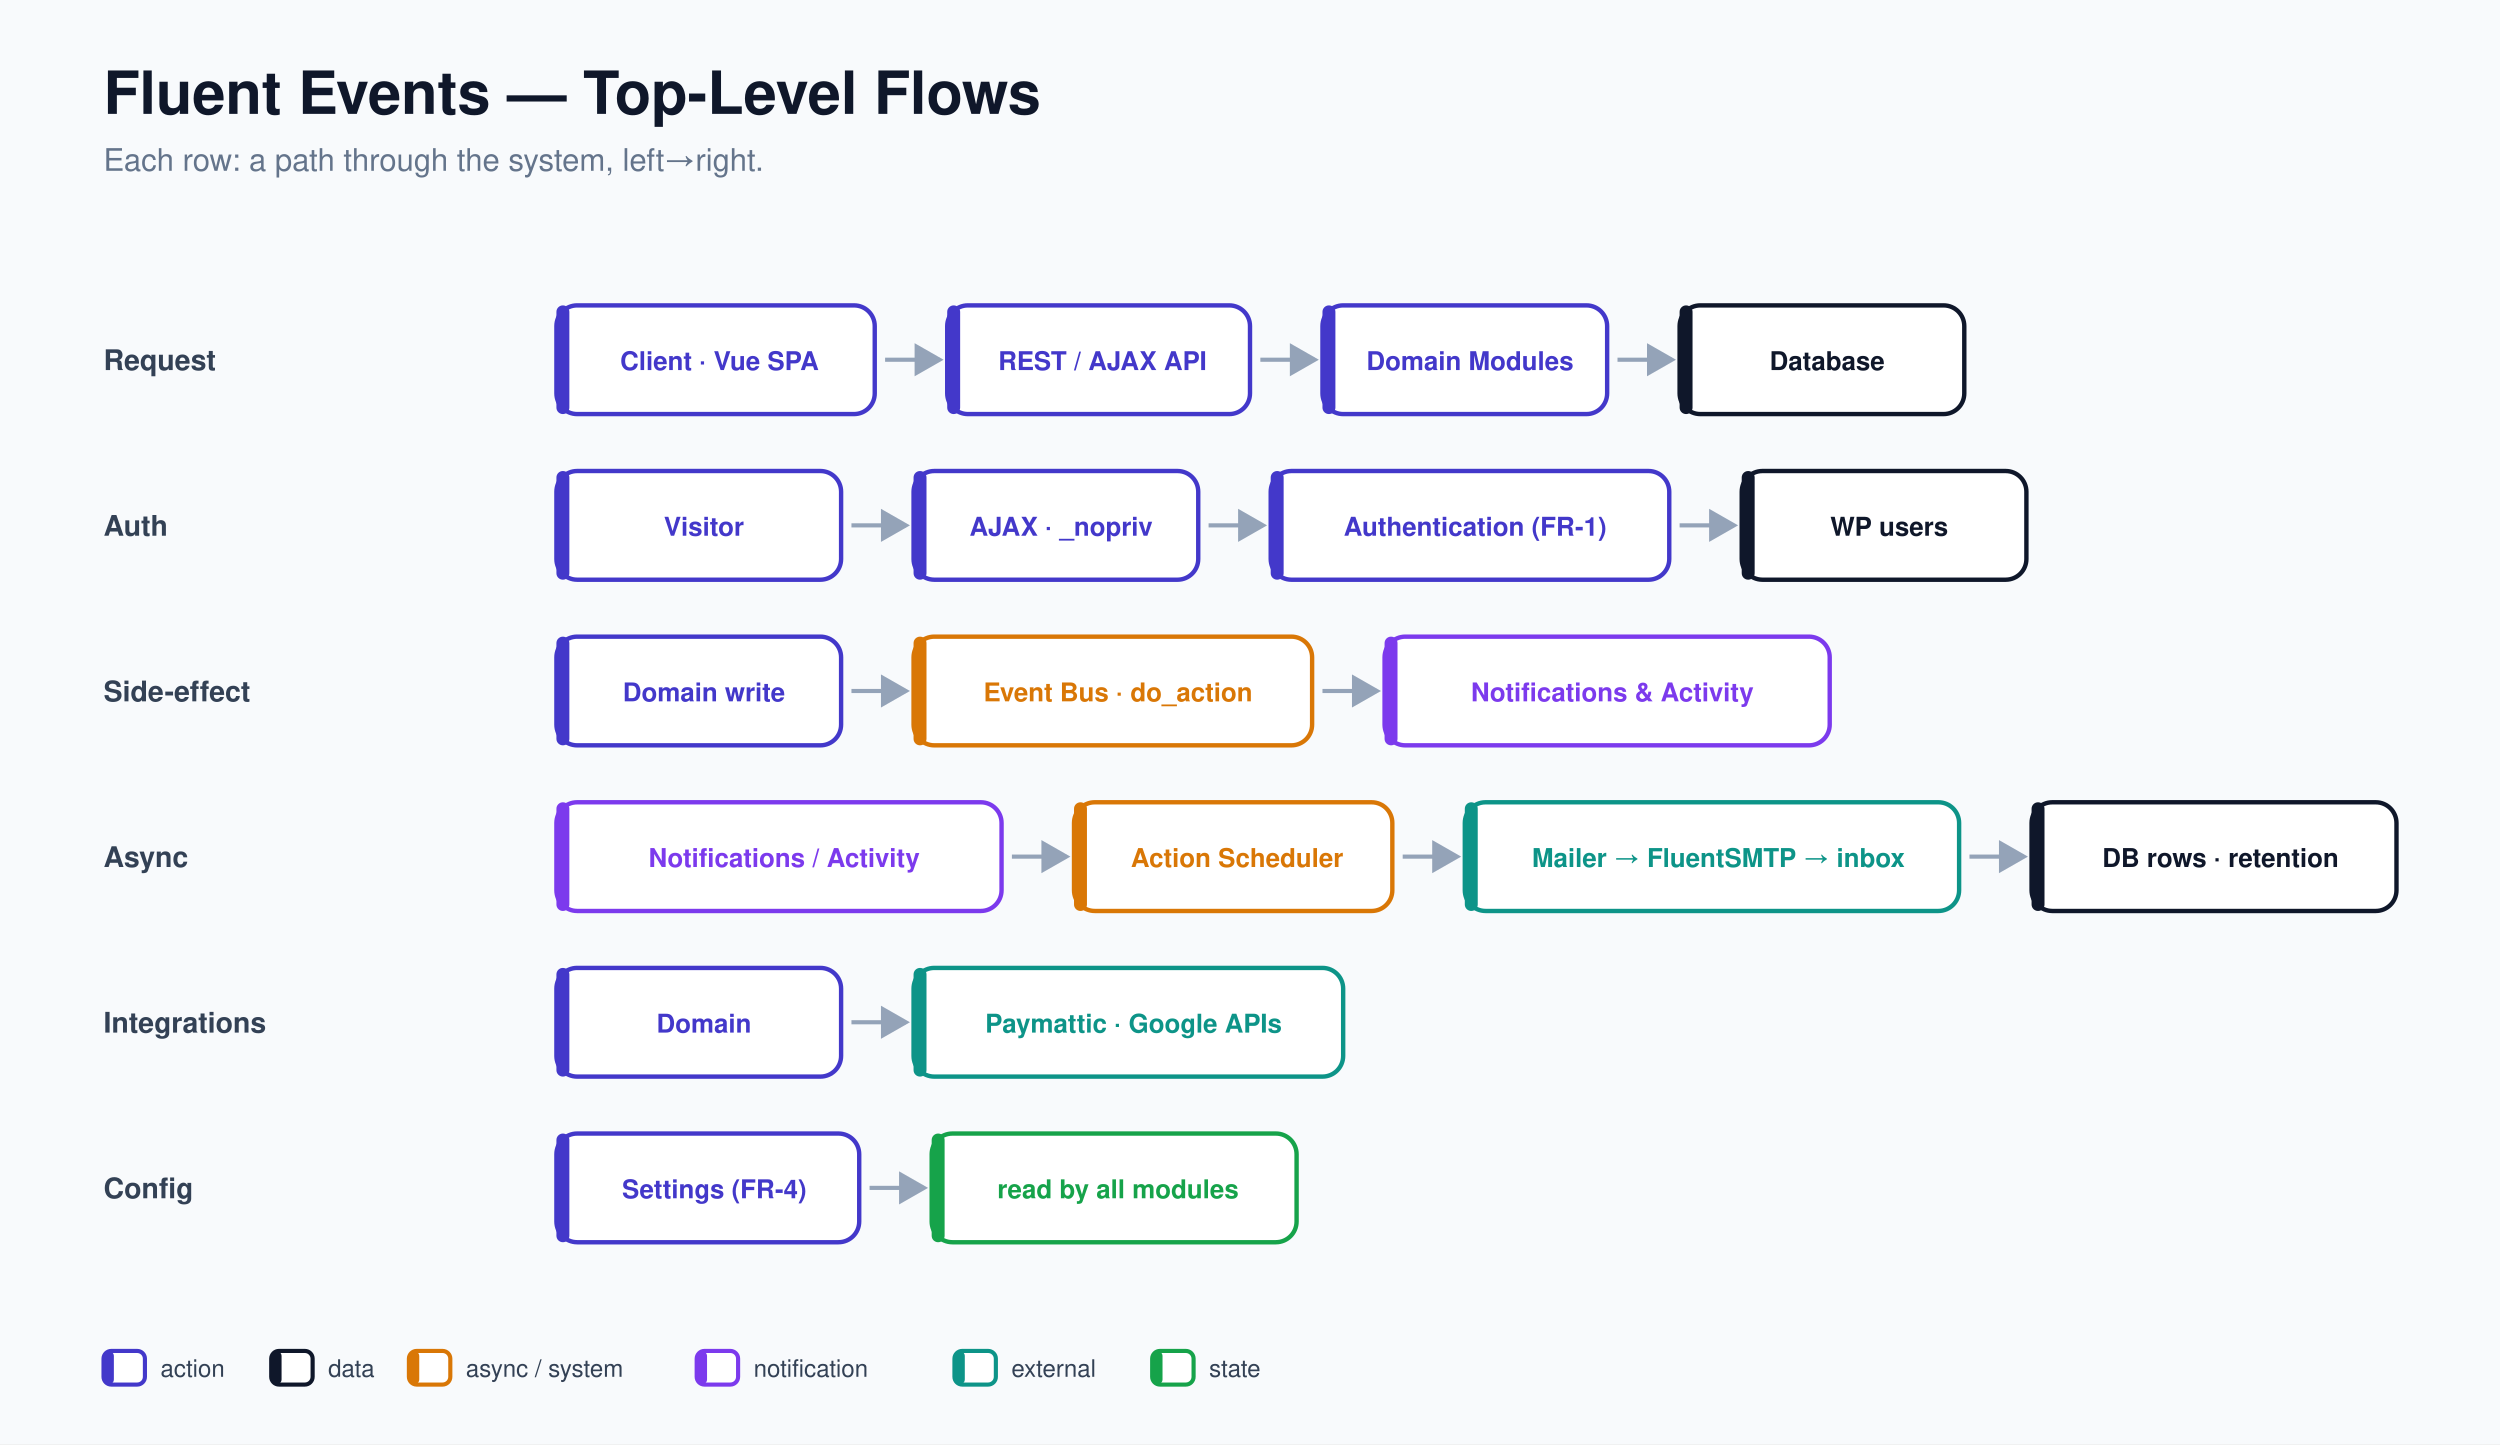
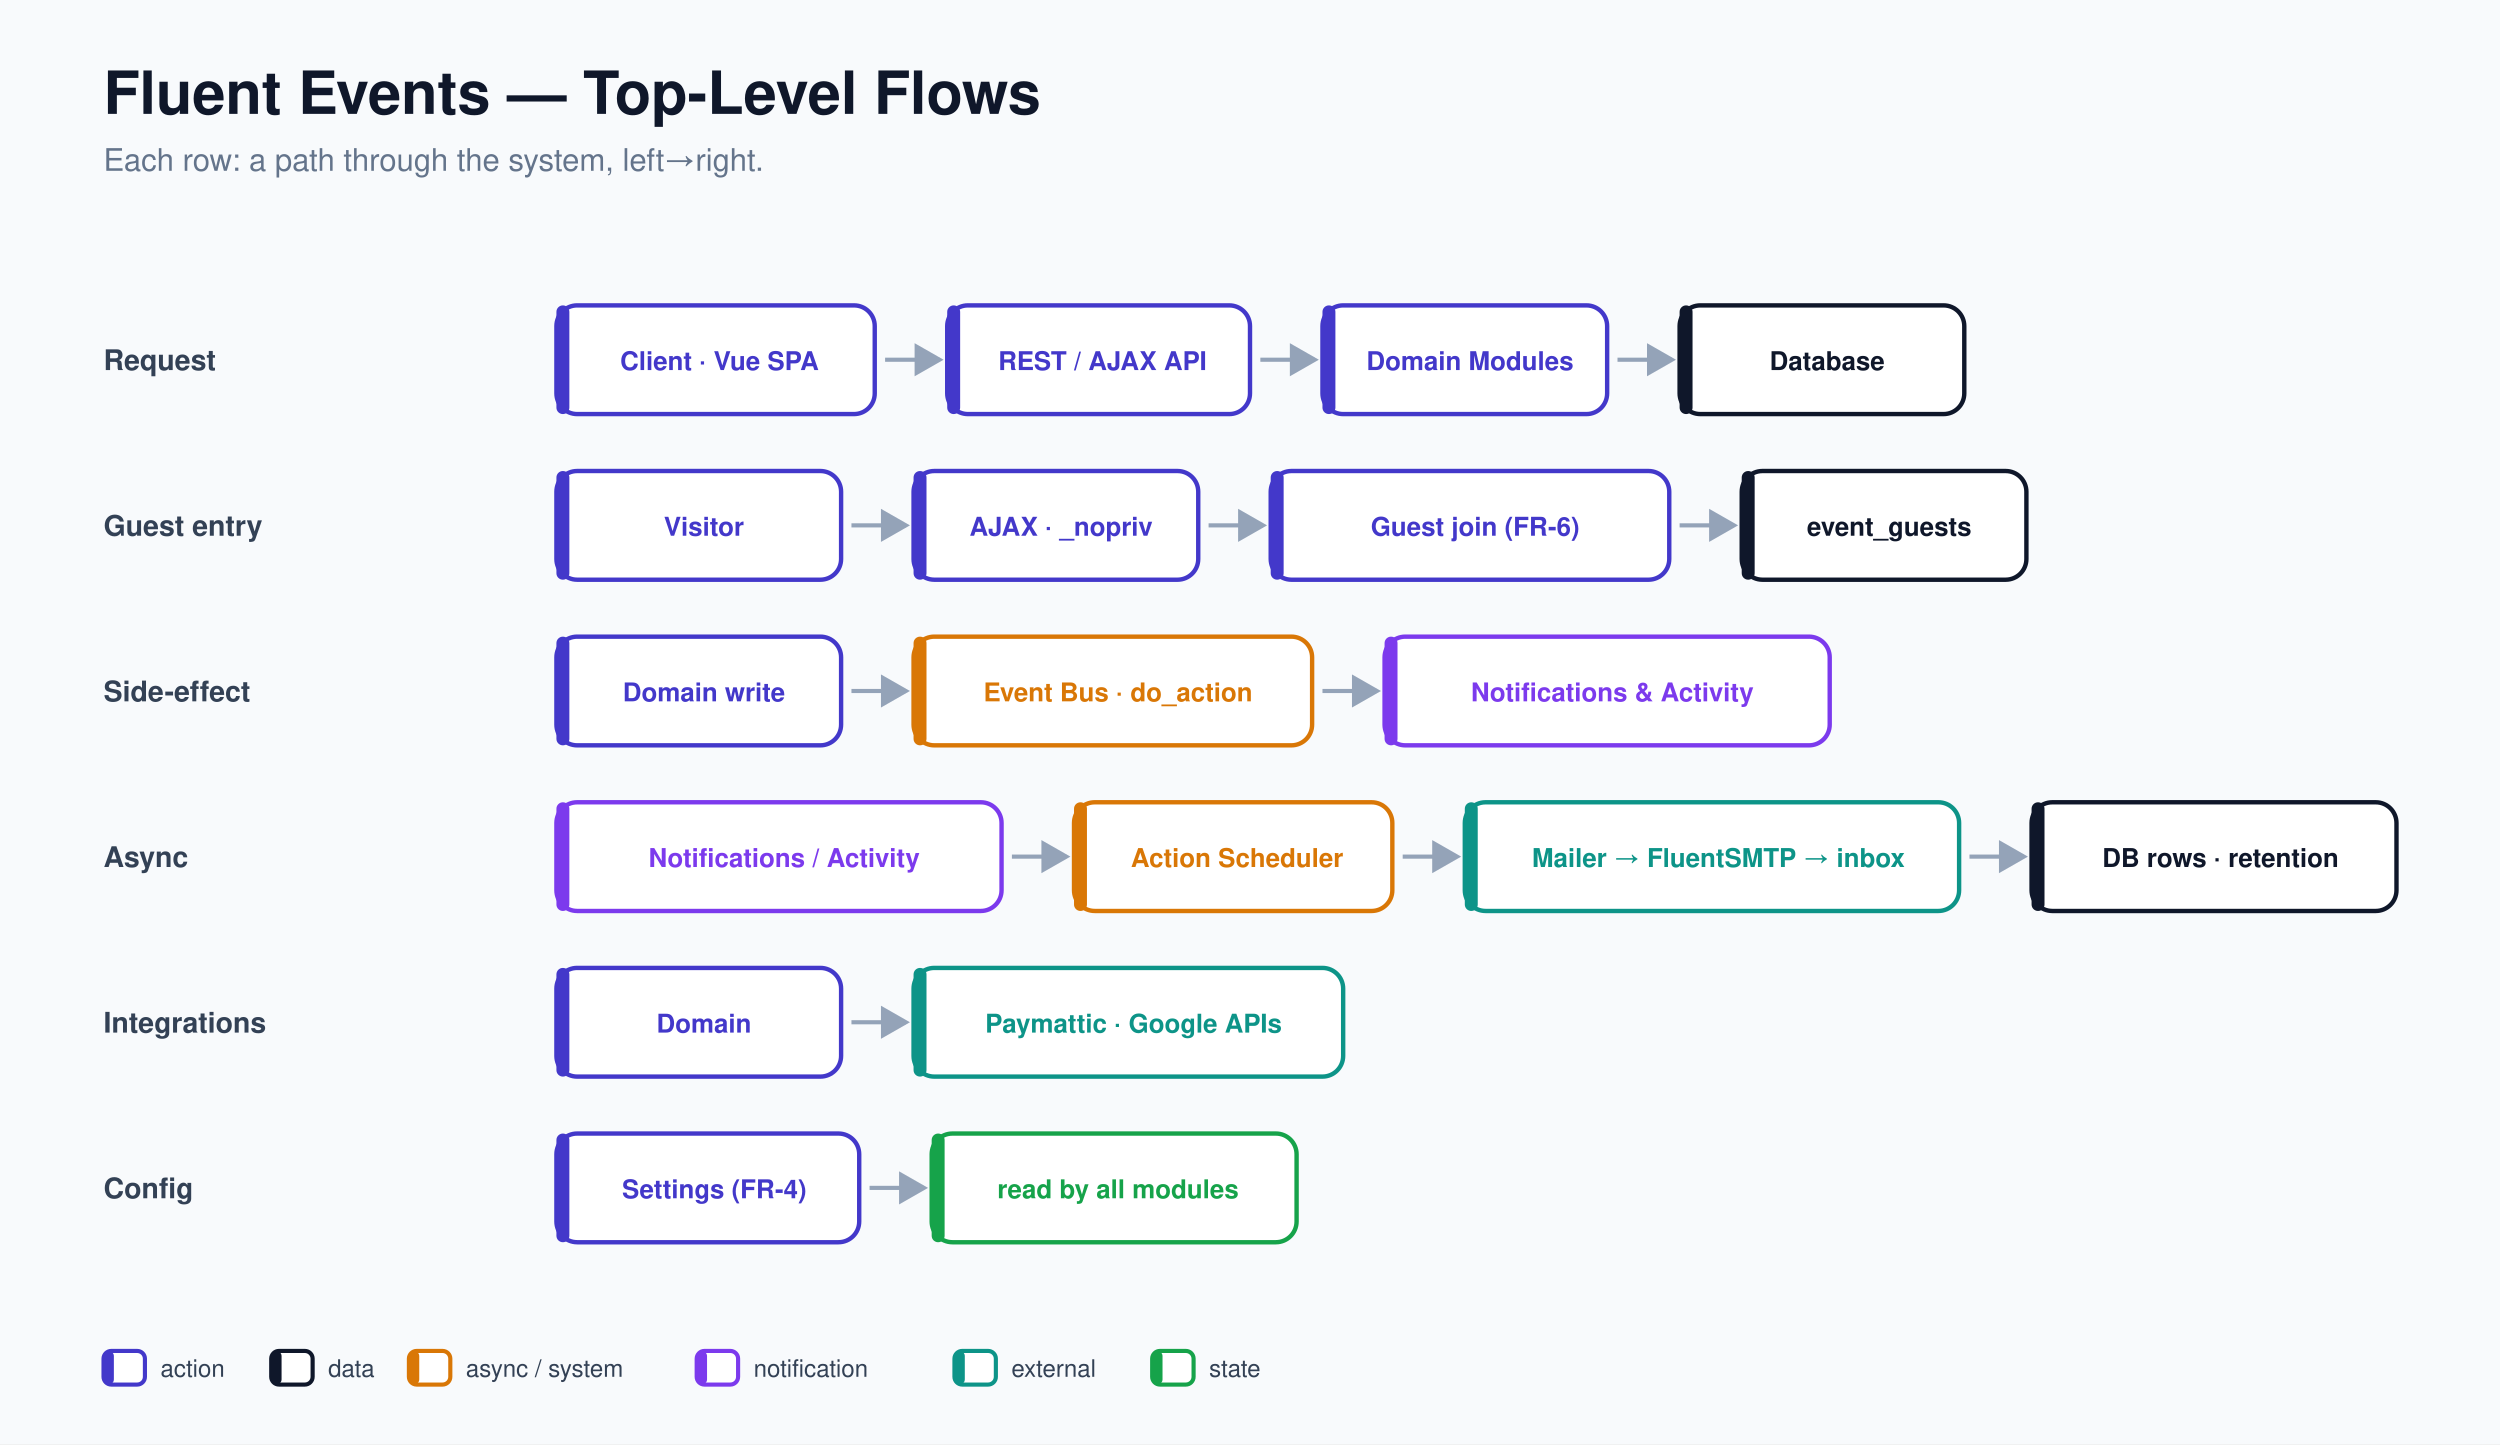
<svg xmlns="http://www.w3.org/2000/svg" width="966" height="558" viewBox="0 0 966 558" font-family="ui-sans-serif,Segoe UI,Helvetica,Arial,sans-serif">
  <defs>
    <marker id="arr" markerWidth="10" markerHeight="10" refX="7" refY="5" orient="auto">
      <path d="M1,1 L8,5 L1,9 z" fill="#94a3b8" />
    </marker>
  </defs>
  <rect x="0" y="0" width="966" height="558" fill="#f8fafc" />
  <text x="40" y="44" font-size="23" font-weight="700" fill="#0f172a">Fluent Events — Top-Level Flows</text>
  <text x="40" y="66" font-size="12" fill="#64748b">Each row: a path through the system, left→right.</text>
  <text x="40" y="143" font-size="11" font-weight="700" fill="#334155">Request</text>
  <line x1="342" y1="139" x2="363" y2="139" stroke="#94a3b8" stroke-width="1.6" marker-end="url(#arr)" />
  <line x1="487" y1="139" x2="508" y2="139" stroke="#94a3b8" stroke-width="1.6" marker-end="url(#arr)" />
  <line x1="625" y1="139" x2="646" y2="139" stroke="#94a3b8" stroke-width="1.6" marker-end="url(#arr)" />
  <rect x="215" y="118" width="123" height="42" rx="8" fill="#ffffff" stroke="#4338ca" stroke-width="1.7" />
  <rect x="215" y="118" width="5" height="42" rx="2.5" fill="#4338ca" />
  <text x="278" y="143" font-size="10" font-weight="600" fill="#4338ca" text-anchor="middle">Client · Vue SPA</text>
  <rect x="366" y="118" width="117" height="42" rx="8" fill="#ffffff" stroke="#4338ca" stroke-width="1.7" />
  <rect x="366" y="118" width="5" height="42" rx="2.5" fill="#4338ca" />
  <text x="426" y="143" font-size="10" font-weight="600" fill="#4338ca" text-anchor="middle">REST / AJAX API</text>
  <rect x="511" y="118" width="110" height="42" rx="8" fill="#ffffff" stroke="#4338ca" stroke-width="1.7" />
  <rect x="511" y="118" width="5" height="42" rx="2.5" fill="#4338ca" />
  <text x="568" y="143" font-size="10" font-weight="600" fill="#4338ca" text-anchor="middle">Domain Modules</text>
  <rect x="649" y="118" width="110" height="42" rx="8" fill="#ffffff" stroke="#0f172a" stroke-width="1.7" />
  <rect x="649" y="118" width="5" height="42" rx="2.5" fill="#0f172a" />
  <text x="706" y="143" font-size="10" font-weight="600" fill="#0f172a" text-anchor="middle">Database</text>
-   <text x="40" y="207" font-size="11" font-weight="700" fill="#334155">Auth</text>
+   <text x="40" y="207" font-size="11" font-weight="700" fill="#334155">Guest entry</text>
  <line x1="329" y1="203" x2="350" y2="203" stroke="#94a3b8" stroke-width="1.6" marker-end="url(#arr)" />
  <line x1="467" y1="203" x2="488" y2="203" stroke="#94a3b8" stroke-width="1.6" marker-end="url(#arr)" />
  <line x1="649" y1="203" x2="670" y2="203" stroke="#94a3b8" stroke-width="1.6" marker-end="url(#arr)" />
  <rect x="215" y="182" width="110" height="42" rx="8" fill="#ffffff" stroke="#4338ca" stroke-width="1.7" />
  <rect x="215" y="182" width="5" height="42" rx="2.5" fill="#4338ca" />
  <text x="272" y="207" font-size="10" font-weight="600" fill="#4338ca" text-anchor="middle">Visitor</text>
  <rect x="353" y="182" width="110" height="42" rx="8" fill="#ffffff" stroke="#4338ca" stroke-width="1.7" />
  <rect x="353" y="182" width="5" height="42" rx="2.5" fill="#4338ca" />
  <text x="410" y="207" font-size="10" font-weight="600" fill="#4338ca" text-anchor="middle">AJAX · _nopriv</text>
  <rect x="491" y="182" width="154" height="42" rx="8" fill="#ffffff" stroke="#4338ca" stroke-width="1.7" />
  <rect x="491" y="182" width="5" height="42" rx="2.5" fill="#4338ca" />
-   <text x="570" y="207" font-size="10" font-weight="600" fill="#4338ca" text-anchor="middle">Authentication (FR-1)</text>
+   <text x="570" y="207" font-size="10" font-weight="600" fill="#4338ca" text-anchor="middle">Guest join (FR-6)</text>
  <rect x="673" y="182" width="110" height="42" rx="8" fill="#ffffff" stroke="#0f172a" stroke-width="1.7" />
  <rect x="673" y="182" width="5" height="42" rx="2.5" fill="#0f172a" />
-   <text x="730" y="207" font-size="10" font-weight="600" fill="#0f172a" text-anchor="middle">WP users</text>
+   <text x="730" y="207" font-size="10" font-weight="600" fill="#0f172a" text-anchor="middle">event_guests</text>
  <text x="40" y="271" font-size="11" font-weight="700" fill="#334155">Side-effect</text>
  <line x1="329" y1="267" x2="350" y2="267" stroke="#94a3b8" stroke-width="1.6" marker-end="url(#arr)" />
  <line x1="511" y1="267" x2="532" y2="267" stroke="#94a3b8" stroke-width="1.6" marker-end="url(#arr)" />
  <rect x="215" y="246" width="110" height="42" rx="8" fill="#ffffff" stroke="#4338ca" stroke-width="1.7" />
  <rect x="215" y="246" width="5" height="42" rx="2.5" fill="#4338ca" />
  <text x="272" y="271" font-size="10" font-weight="600" fill="#4338ca" text-anchor="middle">Domain write</text>
  <rect x="353" y="246" width="154" height="42" rx="8" fill="#ffffff" stroke="#d97706" stroke-width="1.7" />
  <rect x="353" y="246" width="5" height="42" rx="2.5" fill="#d97706" />
  <text x="432" y="271" font-size="10" font-weight="600" fill="#d97706" text-anchor="middle">Event Bus · do_action</text>
  <rect x="535" y="246" width="172" height="42" rx="8" fill="#ffffff" stroke="#7c3aed" stroke-width="1.7" />
  <rect x="535" y="246" width="5" height="42" rx="2.5" fill="#7c3aed" />
  <text x="623" y="271" font-size="10" font-weight="600" fill="#7c3aed" text-anchor="middle">Notifications &amp; Activity</text>
  <text x="40" y="335" font-size="11" font-weight="700" fill="#334155">Async</text>
  <line x1="391" y1="331" x2="412" y2="331" stroke="#94a3b8" stroke-width="1.6" marker-end="url(#arr)" />
  <line x1="542" y1="331" x2="563" y2="331" stroke="#94a3b8" stroke-width="1.6" marker-end="url(#arr)" />
  <line x1="761" y1="331" x2="782" y2="331" stroke="#94a3b8" stroke-width="1.6" marker-end="url(#arr)" />
  <rect x="215" y="310" width="172" height="42" rx="8" fill="#ffffff" stroke="#7c3aed" stroke-width="1.7" />
  <rect x="215" y="310" width="5" height="42" rx="2.5" fill="#7c3aed" />
  <text x="303" y="335" font-size="10" font-weight="600" fill="#7c3aed" text-anchor="middle">Notifications / Activity</text>
  <rect x="415" y="310" width="123" height="42" rx="8" fill="#ffffff" stroke="#d97706" stroke-width="1.7" />
  <rect x="415" y="310" width="5" height="42" rx="2.5" fill="#d97706" />
  <text x="478" y="335" font-size="10" font-weight="600" fill="#d97706" text-anchor="middle">Action Scheduler</text>
  <rect x="566" y="310" width="191" height="42" rx="8" fill="#ffffff" stroke="#0d9488" stroke-width="1.7" />
  <rect x="566" y="310" width="5" height="42" rx="2.5" fill="#0d9488" />
  <text x="664" y="335" font-size="10" font-weight="600" fill="#0d9488" text-anchor="middle">Mailer → FluentSMTP → inbox</text>
  <rect x="785" y="310" width="141" height="42" rx="8" fill="#ffffff" stroke="#0f172a" stroke-width="1.7" />
  <rect x="785" y="310" width="5" height="42" rx="2.5" fill="#0f172a" />
  <text x="858" y="335" font-size="10" font-weight="600" fill="#0f172a" text-anchor="middle">DB rows · retention</text>
  <text x="40" y="399" font-size="11" font-weight="700" fill="#334155">Integrations</text>
  <line x1="329" y1="395" x2="350" y2="395" stroke="#94a3b8" stroke-width="1.6" marker-end="url(#arr)" />
  <rect x="215" y="374" width="110" height="42" rx="8" fill="#ffffff" stroke="#4338ca" stroke-width="1.7" />
  <rect x="215" y="374" width="5" height="42" rx="2.5" fill="#4338ca" />
  <text x="272" y="399" font-size="10" font-weight="600" fill="#4338ca" text-anchor="middle">Domain</text>
  <rect x="353" y="374" width="166" height="42" rx="8" fill="#ffffff" stroke="#0d9488" stroke-width="1.7" />
  <rect x="353" y="374" width="5" height="42" rx="2.5" fill="#0d9488" />
  <text x="438" y="399" font-size="10" font-weight="600" fill="#0d9488" text-anchor="middle">Paymattic · Google APIs</text>
  <text x="40" y="463" font-size="11" font-weight="700" fill="#334155">Config</text>
  <line x1="336" y1="459" x2="357" y2="459" stroke="#94a3b8" stroke-width="1.6" marker-end="url(#arr)" />
  <rect x="215" y="438" width="117" height="42" rx="8" fill="#ffffff" stroke="#4338ca" stroke-width="1.7" />
  <rect x="215" y="438" width="5" height="42" rx="2.5" fill="#4338ca" />
  <text x="276" y="463" font-size="10" font-weight="600" fill="#4338ca" text-anchor="middle">Settings (FR-4)</text>
  <rect x="360" y="438" width="141" height="42" rx="8" fill="#ffffff" stroke="#16a34a" stroke-width="1.7" />
  <rect x="360" y="438" width="5" height="42" rx="2.5" fill="#16a34a" />
  <text x="432" y="463" font-size="10" font-weight="600" fill="#16a34a" text-anchor="middle">read by all modules</text>
  <g transform="translate(40,532)">
    <rect x="0" y="-10" width="16" height="13" rx="3" fill="#ffffff" stroke="#4338ca" stroke-width="1.6" />
    <rect x="0" y="-10" width="4" height="13" rx="2" fill="#4338ca" />
    <text x="22" y="0" font-size="9.3" fill="#334155">action</text>
    <rect x="64.8" y="-10" width="16" height="13" rx="3" fill="#ffffff" stroke="#0f172a" stroke-width="1.6" />
    <rect x="64.8" y="-10" width="4" height="13" rx="2" fill="#0f172a" />
    <text x="86.8" y="0" font-size="9.3" fill="#334155">data</text>
    <rect x="118.0" y="-10" width="16" height="13" rx="3" fill="#ffffff" stroke="#d97706" stroke-width="1.6" />
    <rect x="118.0" y="-10" width="4" height="13" rx="2" fill="#d97706" />
    <text x="140.0" y="0" font-size="9.3" fill="#334155">async / system</text>
    <rect x="229.2" y="-10" width="16" height="13" rx="3" fill="#ffffff" stroke="#7c3aed" stroke-width="1.6" />
    <rect x="229.2" y="-10" width="4" height="13" rx="2" fill="#7c3aed" />
    <text x="251.2" y="0" font-size="9.3" fill="#334155">notification</text>
    <rect x="328.8" y="-10" width="16" height="13" rx="3" fill="#ffffff" stroke="#0d9488" stroke-width="1.6" />
    <rect x="328.8" y="-10" width="4" height="13" rx="2" fill="#0d9488" />
    <text x="350.8" y="0" font-size="9.3" fill="#334155">external</text>
    <rect x="405.2" y="-10" width="16" height="13" rx="3" fill="#ffffff" stroke="#16a34a" stroke-width="1.6" />
    <rect x="405.2" y="-10" width="4" height="13" rx="2" fill="#16a34a" />
    <text x="427.2" y="0" font-size="9.3" fill="#334155">state</text>
  </g>
</svg>
